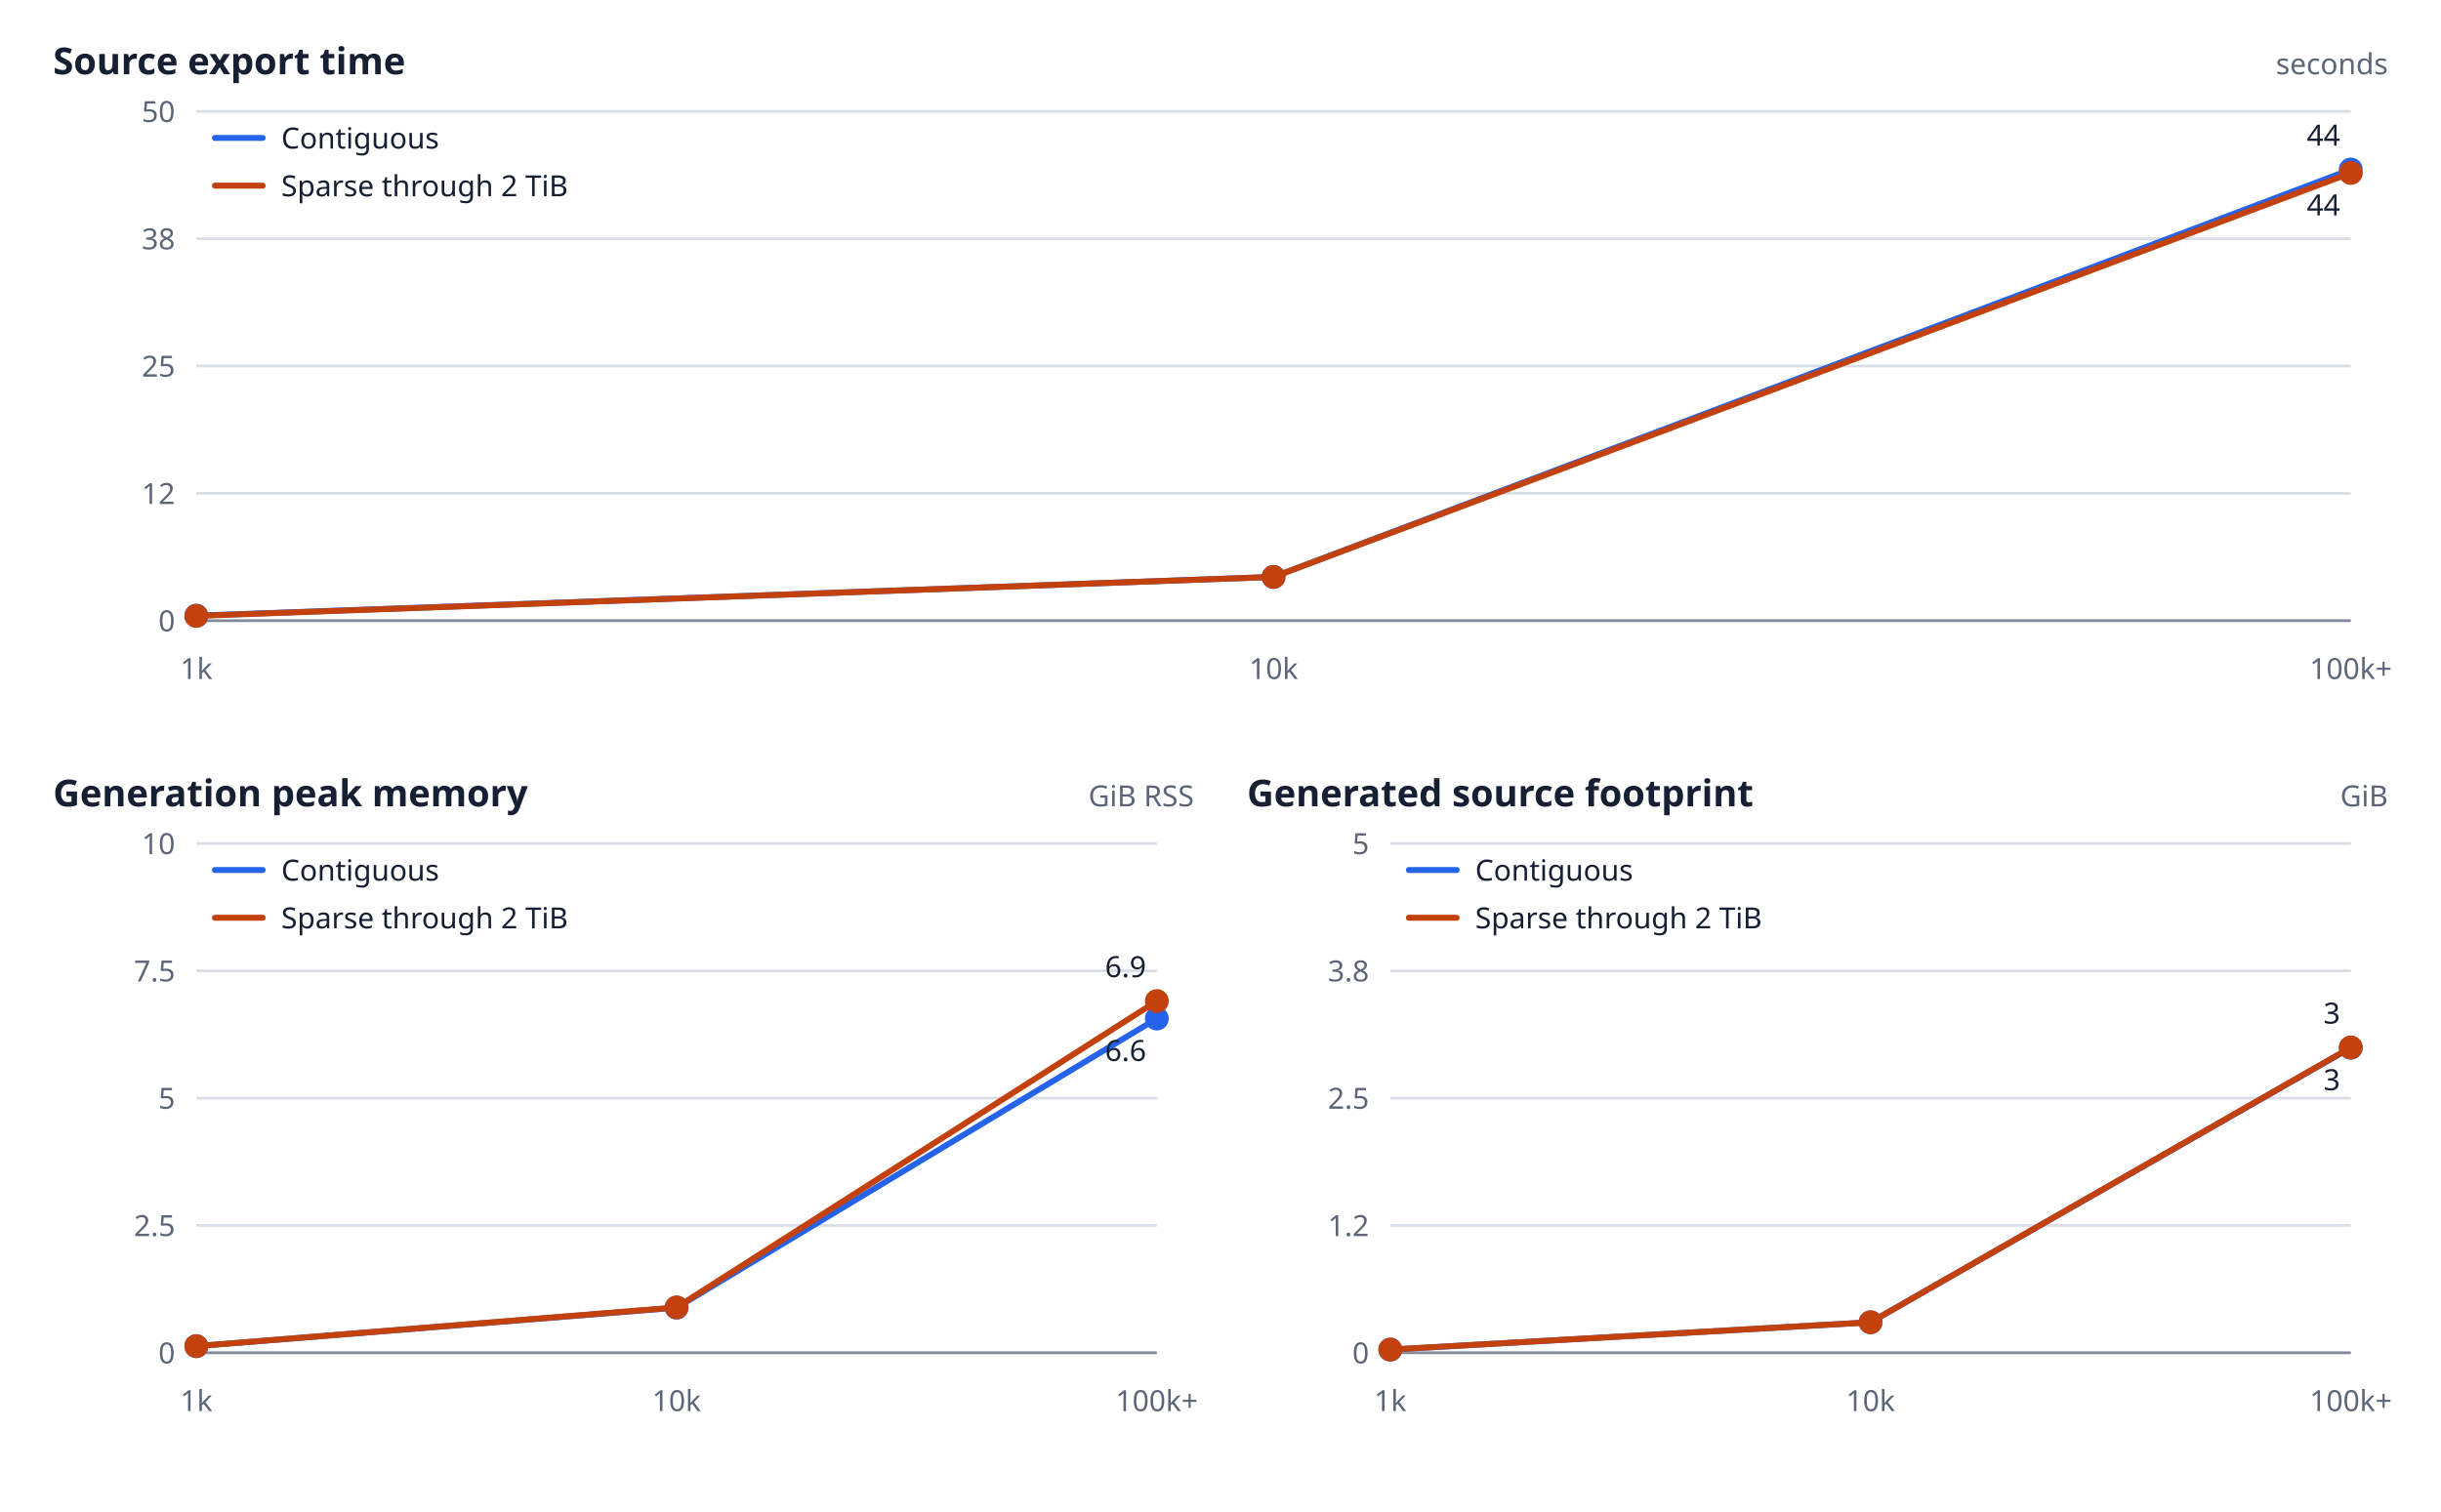
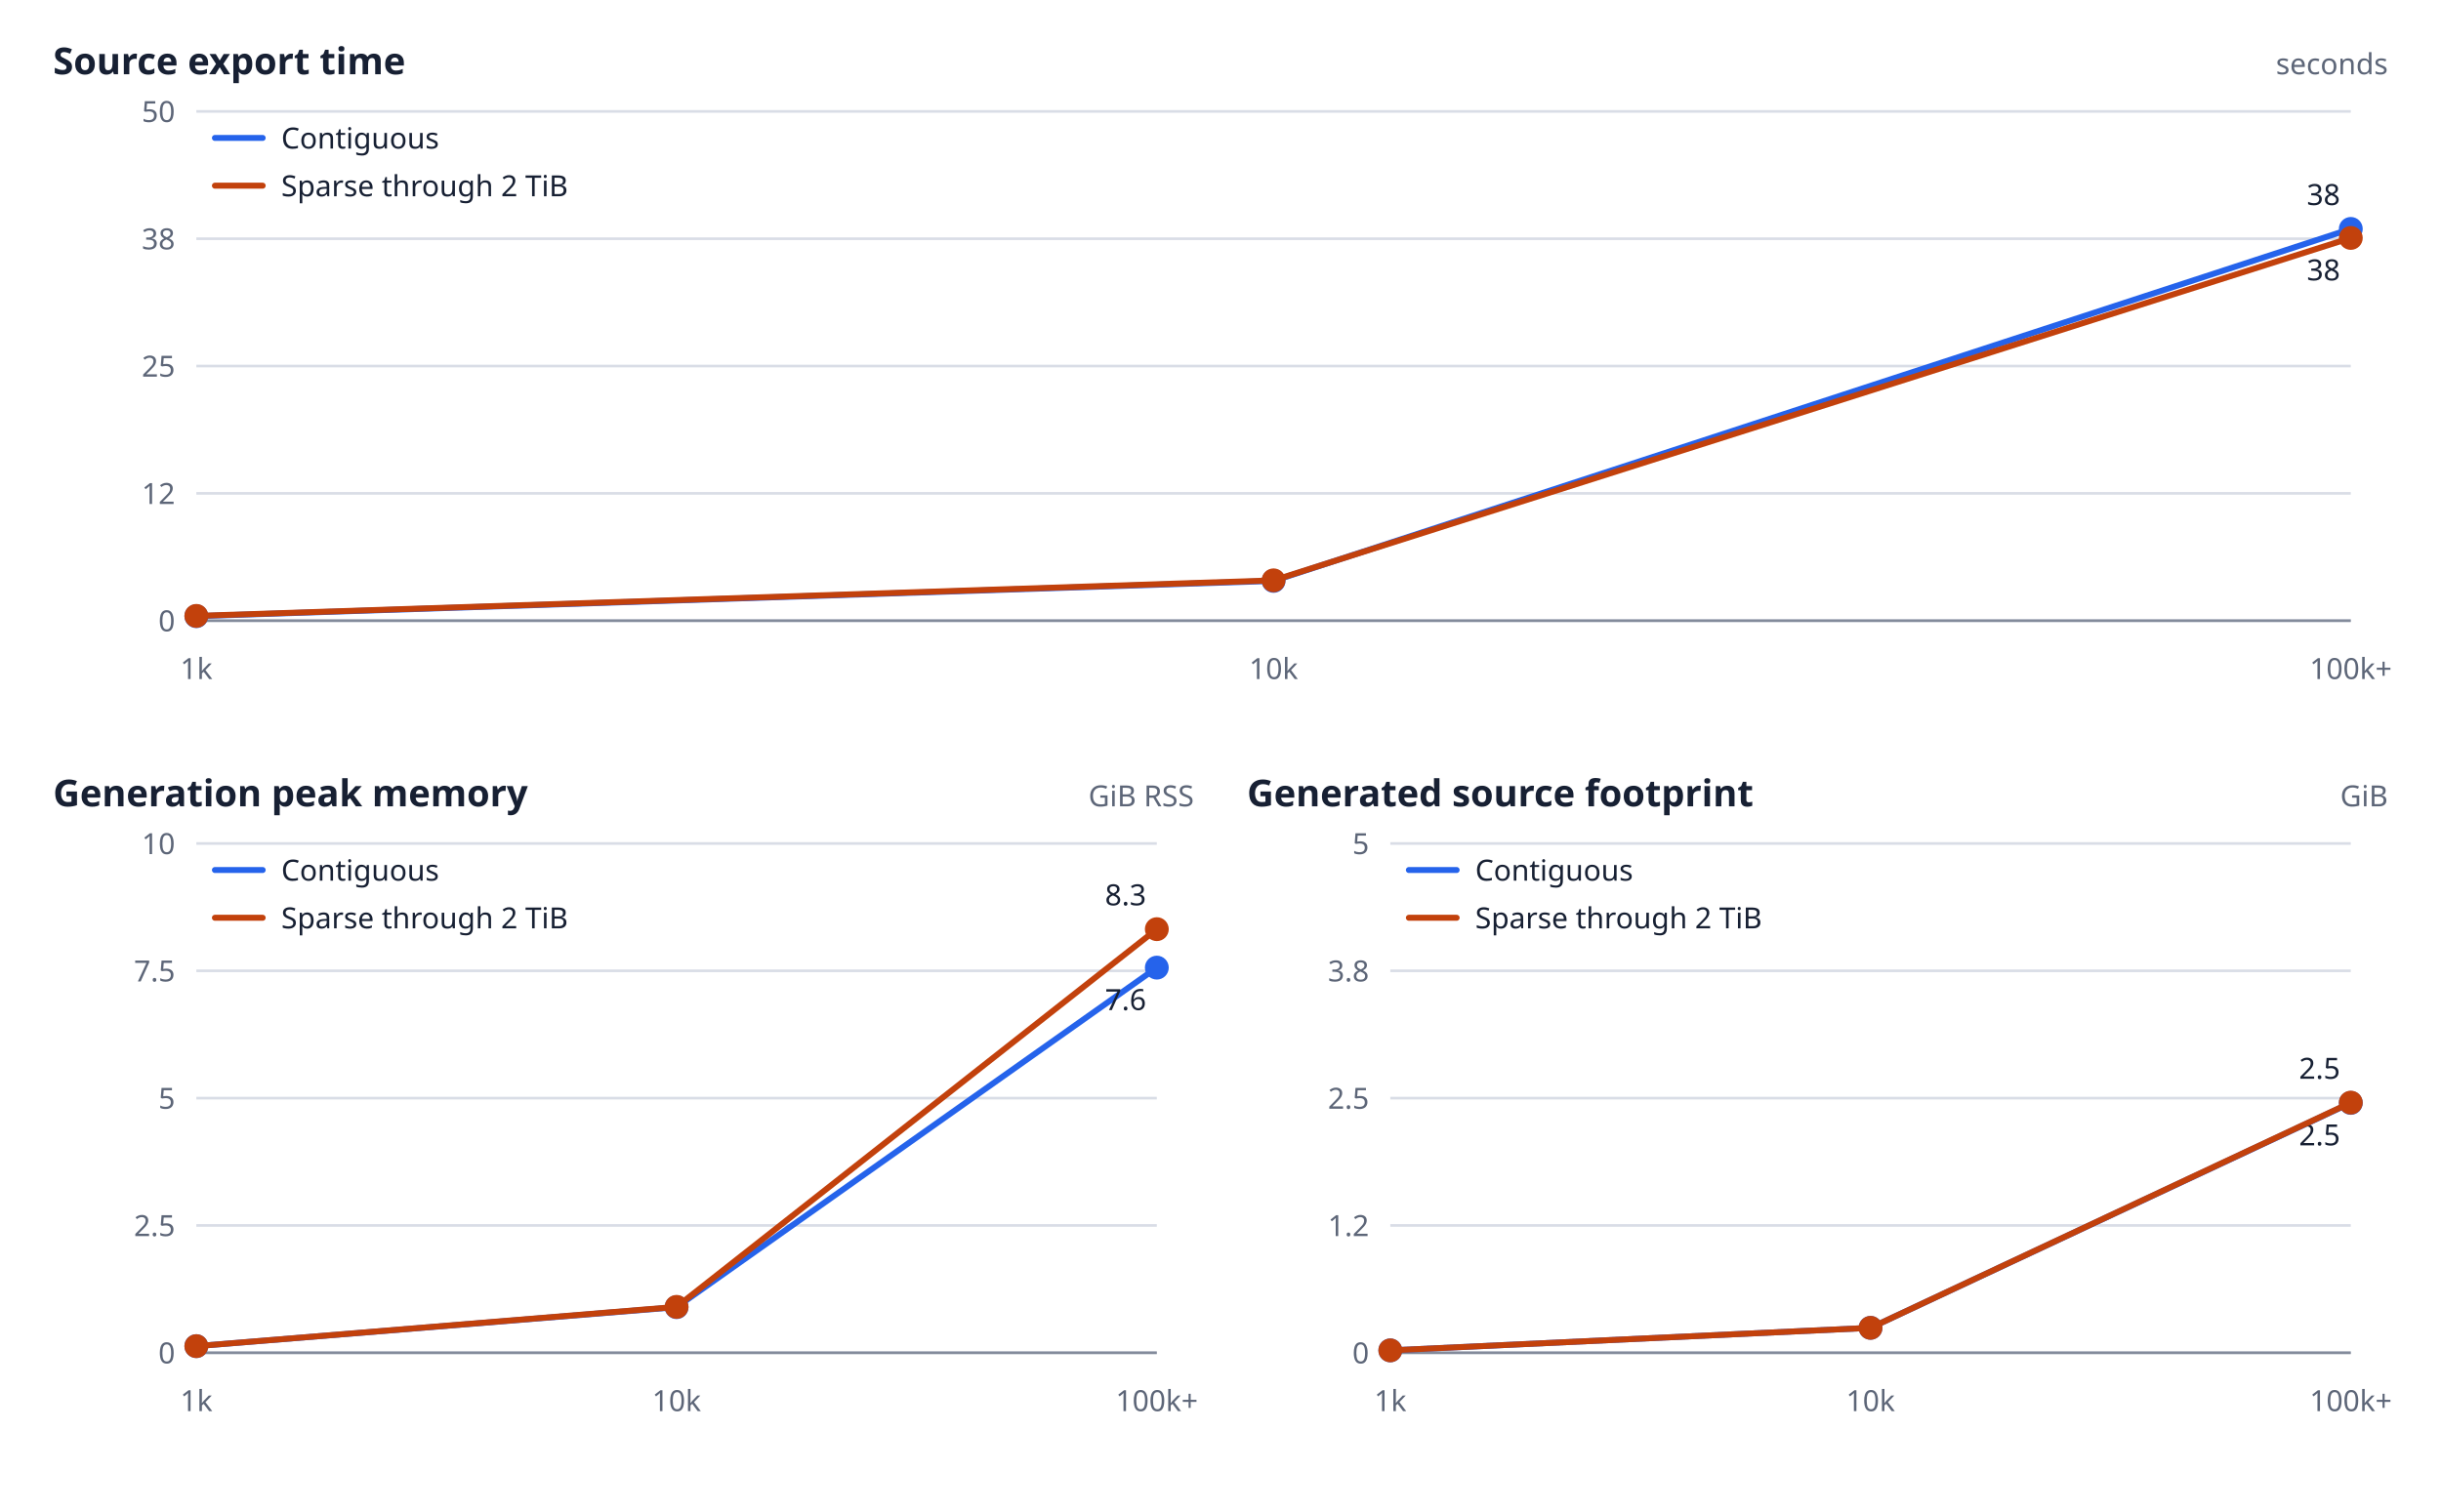
<svg xmlns="http://www.w3.org/2000/svg" viewBox="0 0 920 570" role="img" aria-labelledby="title description">
  <style>
            :root { color-scheme: light dark; }
            .panel-title, .value-label, .legend { fill: #172033; }
            .panel-title { font: 600 14px system-ui, sans-serif; }
            .unit, .tick { fill: #5d6678; font: 11px system-ui, sans-serif; }
            .legend, .value-label { font: 11px system-ui, sans-serif; }
            .grid { stroke: #d9dde6; stroke-width: 1; }
            .axis { stroke: #838b9b; stroke-width: 1; }
            .series { fill: none; stroke-width: 2.25; stroke-linejoin: round; stroke-linecap: round; }
            .point { stroke-width: 2; }
            .series-a { stroke: #2563eb; }
            .series-b { stroke: #c2410c; }
            .point.series-a { fill: #2563eb; }
            .point.series-b { fill: #c2410c; }
            @media (prefers-color-scheme: dark) {
                .panel-title, .value-label, .legend { fill: #ecf0f7; }
                .unit, .tick { fill: #aab2c2; }
                .grid { stroke: #3b4352; }
                .axis { stroke: #7d8799; }
                .series-a { stroke: #60a5fa; }
                .series-b { stroke: #fb923c; }
                .point.series-a { fill: #60a5fa; }
                .point.series-b { fill: #fb923c; }
            }
        </style>
  <g class="panel" aria-label="Source export time">
    <text class="panel-title" x="20.0" y="28.0">Source export time</text>
    <text class="unit" x="900.0" y="28.0" text-anchor="end">seconds</text>
    <line class="grid" x1="74.0" y1="234.0" x2="886.0" y2="234.0" />
    <text class="tick" x="66.0" y="238.0" text-anchor="end">0</text>
    <line class="grid" x1="74.0" y1="186.0" x2="886.0" y2="186.0" />
    <text class="tick" x="66.0" y="190.0" text-anchor="end">12</text>
    <line class="grid" x1="74.0" y1="138.0" x2="886.0" y2="138.0" />
    <text class="tick" x="66.0" y="142.0" text-anchor="end">25</text>
    <line class="grid" x1="74.0" y1="90.0" x2="886.0" y2="90.0" />
    <text class="tick" x="66.0" y="94.0" text-anchor="end">38</text>
    <line class="grid" x1="74.0" y1="42.0" x2="886.0" y2="42.0" />
    <text class="tick" x="66.0" y="46.0" text-anchor="end">50</text>
    <line class="axis" x1="74.0" y1="234.0" x2="886.0" y2="234.0" />
    <text class="tick" x="74.0" y="256.0" text-anchor="middle">1k</text>
    <text class="tick" x="480.0" y="256.0" text-anchor="middle">10k</text>
    <text class="tick" x="886.0" y="256.0" text-anchor="middle">100k+</text>
-     <polyline class="series series-a" points="74.0,232.1 480.0,217.5 886.0,63.9" aria-label="Contiguous" />
-     <circle class="point series-a" cx="74.0" cy="232.1" r="3.5" />
-     <circle class="point series-a" cx="480.0" cy="217.5" r="3.5" />
-     <circle class="point series-a" cx="886.0" cy="63.9" r="3.5" />
-     <text class="value-label" x="882.0" y="54.9" text-anchor="end">44</text>
-     <polyline class="series series-b" points="74.0,232.2 480.0,217.5 886.0,65.2" aria-label="Sparse through 2 TiB" />
+     <polyline class="series series-a" points="74.0,232.3 480.0,219.0 886.0,86.3" aria-label="Contiguous" />
+     <circle class="point series-a" cx="74.0" cy="232.3" r="3.5" />
+     <circle class="point series-a" cx="480.0" cy="219.0" r="3.5" />
+     <circle class="point series-a" cx="886.0" cy="86.3" r="3.5" />
+     <text class="value-label" x="882.0" y="77.3" text-anchor="end">38</text>
+     <polyline class="series series-b" points="74.0,232.2 480.0,218.8 886.0,89.7" aria-label="Sparse through 2 TiB" />
    <circle class="point series-b" cx="74.0" cy="232.2" r="3.5" />
-     <circle class="point series-b" cx="480.0" cy="217.5" r="3.5" />
-     <circle class="point series-b" cx="886.0" cy="65.2" r="3.5" />
-     <text class="value-label" x="882.0" y="81.2" text-anchor="end">44</text>
+     <circle class="point series-b" cx="480.0" cy="218.8" r="3.5" />
+     <circle class="point series-b" cx="886.0" cy="89.7" r="3.5" />
+     <text class="value-label" x="882.0" y="105.7" text-anchor="end">38</text>
    <line class="series series-a" x1="81.0" y1="52.0" x2="99.0" y2="52.0" />
    <text class="legend" x="106.0" y="56.0">Contiguous</text>
    <line class="series series-b" x1="81.0" y1="70.0" x2="99.0" y2="70.0" />
    <text class="legend" x="106.0" y="74.0">Sparse through 2 TiB</text>
  </g>
  <g class="panel" aria-label="Generation peak memory">
    <text class="panel-title" x="20.0" y="304.0">Generation peak memory</text>
    <text class="unit" x="450.0" y="304.0" text-anchor="end">GiB RSS</text>
    <line class="grid" x1="74.0" y1="510.0" x2="436.0" y2="510.0" />
    <text class="tick" x="66.0" y="514.0" text-anchor="end">0</text>
    <line class="grid" x1="74.0" y1="462.0" x2="436.0" y2="462.0" />
    <text class="tick" x="66.0" y="466.0" text-anchor="end">2.5</text>
    <line class="grid" x1="74.0" y1="414.0" x2="436.0" y2="414.0" />
    <text class="tick" x="66.0" y="418.0" text-anchor="end">5</text>
    <line class="grid" x1="74.0" y1="366.0" x2="436.0" y2="366.0" />
    <text class="tick" x="66.0" y="370.0" text-anchor="end">7.5</text>
    <line class="grid" x1="74.0" y1="318.0" x2="436.0" y2="318.0" />
    <text class="tick" x="66.0" y="322.0" text-anchor="end">10</text>
    <line class="axis" x1="74.0" y1="510.0" x2="436.0" y2="510.0" />
    <text class="tick" x="74.0" y="532.0" text-anchor="middle">1k</text>
    <text class="tick" x="255.0" y="532.0" text-anchor="middle">10k</text>
    <text class="tick" x="436.0" y="532.0" text-anchor="middle">100k+</text>
-     <polyline class="series series-a" points="74.0,507.5 255.0,493.0 436.0,384.0" aria-label="Contiguous" />
+     <polyline class="series series-a" points="74.0,507.5 255.0,492.8 436.0,364.8" aria-label="Contiguous" />
    <circle class="point series-a" cx="74.0" cy="507.5" r="3.5" />
-     <circle class="point series-a" cx="255.0" cy="493.0" r="3.5" />
-     <circle class="point series-a" cx="436.0" cy="384.0" r="3.5" />
-     <text class="value-label" x="432.0" y="400.0" text-anchor="end">6.6</text>
-     <polyline class="series series-b" points="74.0,507.5 255.0,492.9 436.0,377.4" aria-label="Sparse through 2 TiB" />
+     <circle class="point series-a" cx="255.0" cy="492.8" r="3.5" />
+     <circle class="point series-a" cx="436.0" cy="364.8" r="3.5" />
+     <text class="value-label" x="432.0" y="380.8" text-anchor="end">7.6</text>
+     <polyline class="series series-b" points="74.0,507.5 255.0,492.7 436.0,350.3" aria-label="Sparse through 2 TiB" />
    <circle class="point series-b" cx="74.0" cy="507.5" r="3.5" />
-     <circle class="point series-b" cx="255.0" cy="492.9" r="3.5" />
-     <circle class="point series-b" cx="436.0" cy="377.4" r="3.5" />
-     <text class="value-label" x="432.0" y="368.4" text-anchor="end">6.9</text>
+     <circle class="point series-b" cx="255.0" cy="492.7" r="3.5" />
+     <circle class="point series-b" cx="436.0" cy="350.3" r="3.5" />
+     <text class="value-label" x="432.0" y="341.3" text-anchor="end">8.3</text>
    <line class="series series-a" x1="81.0" y1="328.0" x2="99.0" y2="328.0" />
    <text class="legend" x="106.0" y="332.0">Contiguous</text>
    <line class="series series-b" x1="81.0" y1="346.0" x2="99.0" y2="346.0" />
    <text class="legend" x="106.0" y="350.0">Sparse through 2 TiB</text>
  </g>
  <g class="panel" aria-label="Generated source footprint">
    <text class="panel-title" x="470.0" y="304.0">Generated source footprint</text>
    <text class="unit" x="900.0" y="304.0" text-anchor="end">GiB</text>
    <line class="grid" x1="524.0" y1="510.0" x2="886.0" y2="510.0" />
    <text class="tick" x="516.0" y="514.0" text-anchor="end">0</text>
    <line class="grid" x1="524.0" y1="462.0" x2="886.0" y2="462.0" />
    <text class="tick" x="516.0" y="466.0" text-anchor="end">1.2</text>
    <line class="grid" x1="524.0" y1="414.0" x2="886.0" y2="414.0" />
    <text class="tick" x="516.0" y="418.0" text-anchor="end">2.5</text>
    <line class="grid" x1="524.0" y1="366.0" x2="886.0" y2="366.0" />
    <text class="tick" x="516.0" y="370.0" text-anchor="end">3.8</text>
    <line class="grid" x1="524.0" y1="318.0" x2="886.0" y2="318.0" />
    <text class="tick" x="516.0" y="322.0" text-anchor="end">5</text>
    <line class="axis" x1="524.0" y1="510.0" x2="886.0" y2="510.0" />
    <text class="tick" x="524.0" y="532.0" text-anchor="middle">1k</text>
    <text class="tick" x="705.0" y="532.0" text-anchor="middle">10k</text>
    <text class="tick" x="886.0" y="532.0" text-anchor="middle">100k+</text>
-     <polyline class="series series-a" points="524.0,508.8 705.0,498.5 886.0,395.0" aria-label="Contiguous" />
-     <circle class="point series-a" cx="524.0" cy="508.8" r="3.5" />
-     <circle class="point series-a" cx="705.0" cy="498.5" r="3.5" />
-     <circle class="point series-a" cx="886.0" cy="395.0" r="3.5" />
-     <text class="value-label" x="882.0" y="411.0" text-anchor="end">3</text>
-     <polyline class="series series-b" points="524.0,508.8 705.0,498.5 886.0,394.9" aria-label="Sparse through 2 TiB" />
-     <circle class="point series-b" cx="524.0" cy="508.8" r="3.5" />
-     <circle class="point series-b" cx="705.0" cy="498.5" r="3.5" />
-     <circle class="point series-b" cx="886.0" cy="394.9" r="3.5" />
-     <text class="value-label" x="882.0" y="385.9" text-anchor="end">3</text>
+     <polyline class="series series-a" points="524.0,509.1 705.0,500.6 886.0,415.8" aria-label="Contiguous" />
+     <circle class="point series-a" cx="524.0" cy="509.1" r="3.5" />
+     <circle class="point series-a" cx="705.0" cy="500.6" r="3.5" />
+     <circle class="point series-a" cx="886.0" cy="415.8" r="3.5" />
+     <text class="value-label" x="882.0" y="431.8" text-anchor="end">2.5</text>
+     <polyline class="series series-b" points="524.0,509.1 705.0,500.6 886.0,415.7" aria-label="Sparse through 2 TiB" />
+     <circle class="point series-b" cx="524.0" cy="509.1" r="3.5" />
+     <circle class="point series-b" cx="705.0" cy="500.6" r="3.5" />
+     <circle class="point series-b" cx="886.0" cy="415.7" r="3.5" />
+     <text class="value-label" x="882.0" y="406.7" text-anchor="end">2.5</text>
    <line class="series series-a" x1="531.0" y1="328.0" x2="549.0" y2="328.0" />
    <text class="legend" x="556.0" y="332.0">Contiguous</text>
    <line class="series series-b" x1="531.0" y1="346.0" x2="549.0" y2="346.0" />
    <text class="legend" x="556.0" y="350.0">Sparse through 2 TiB</text>
  </g>
</svg>
